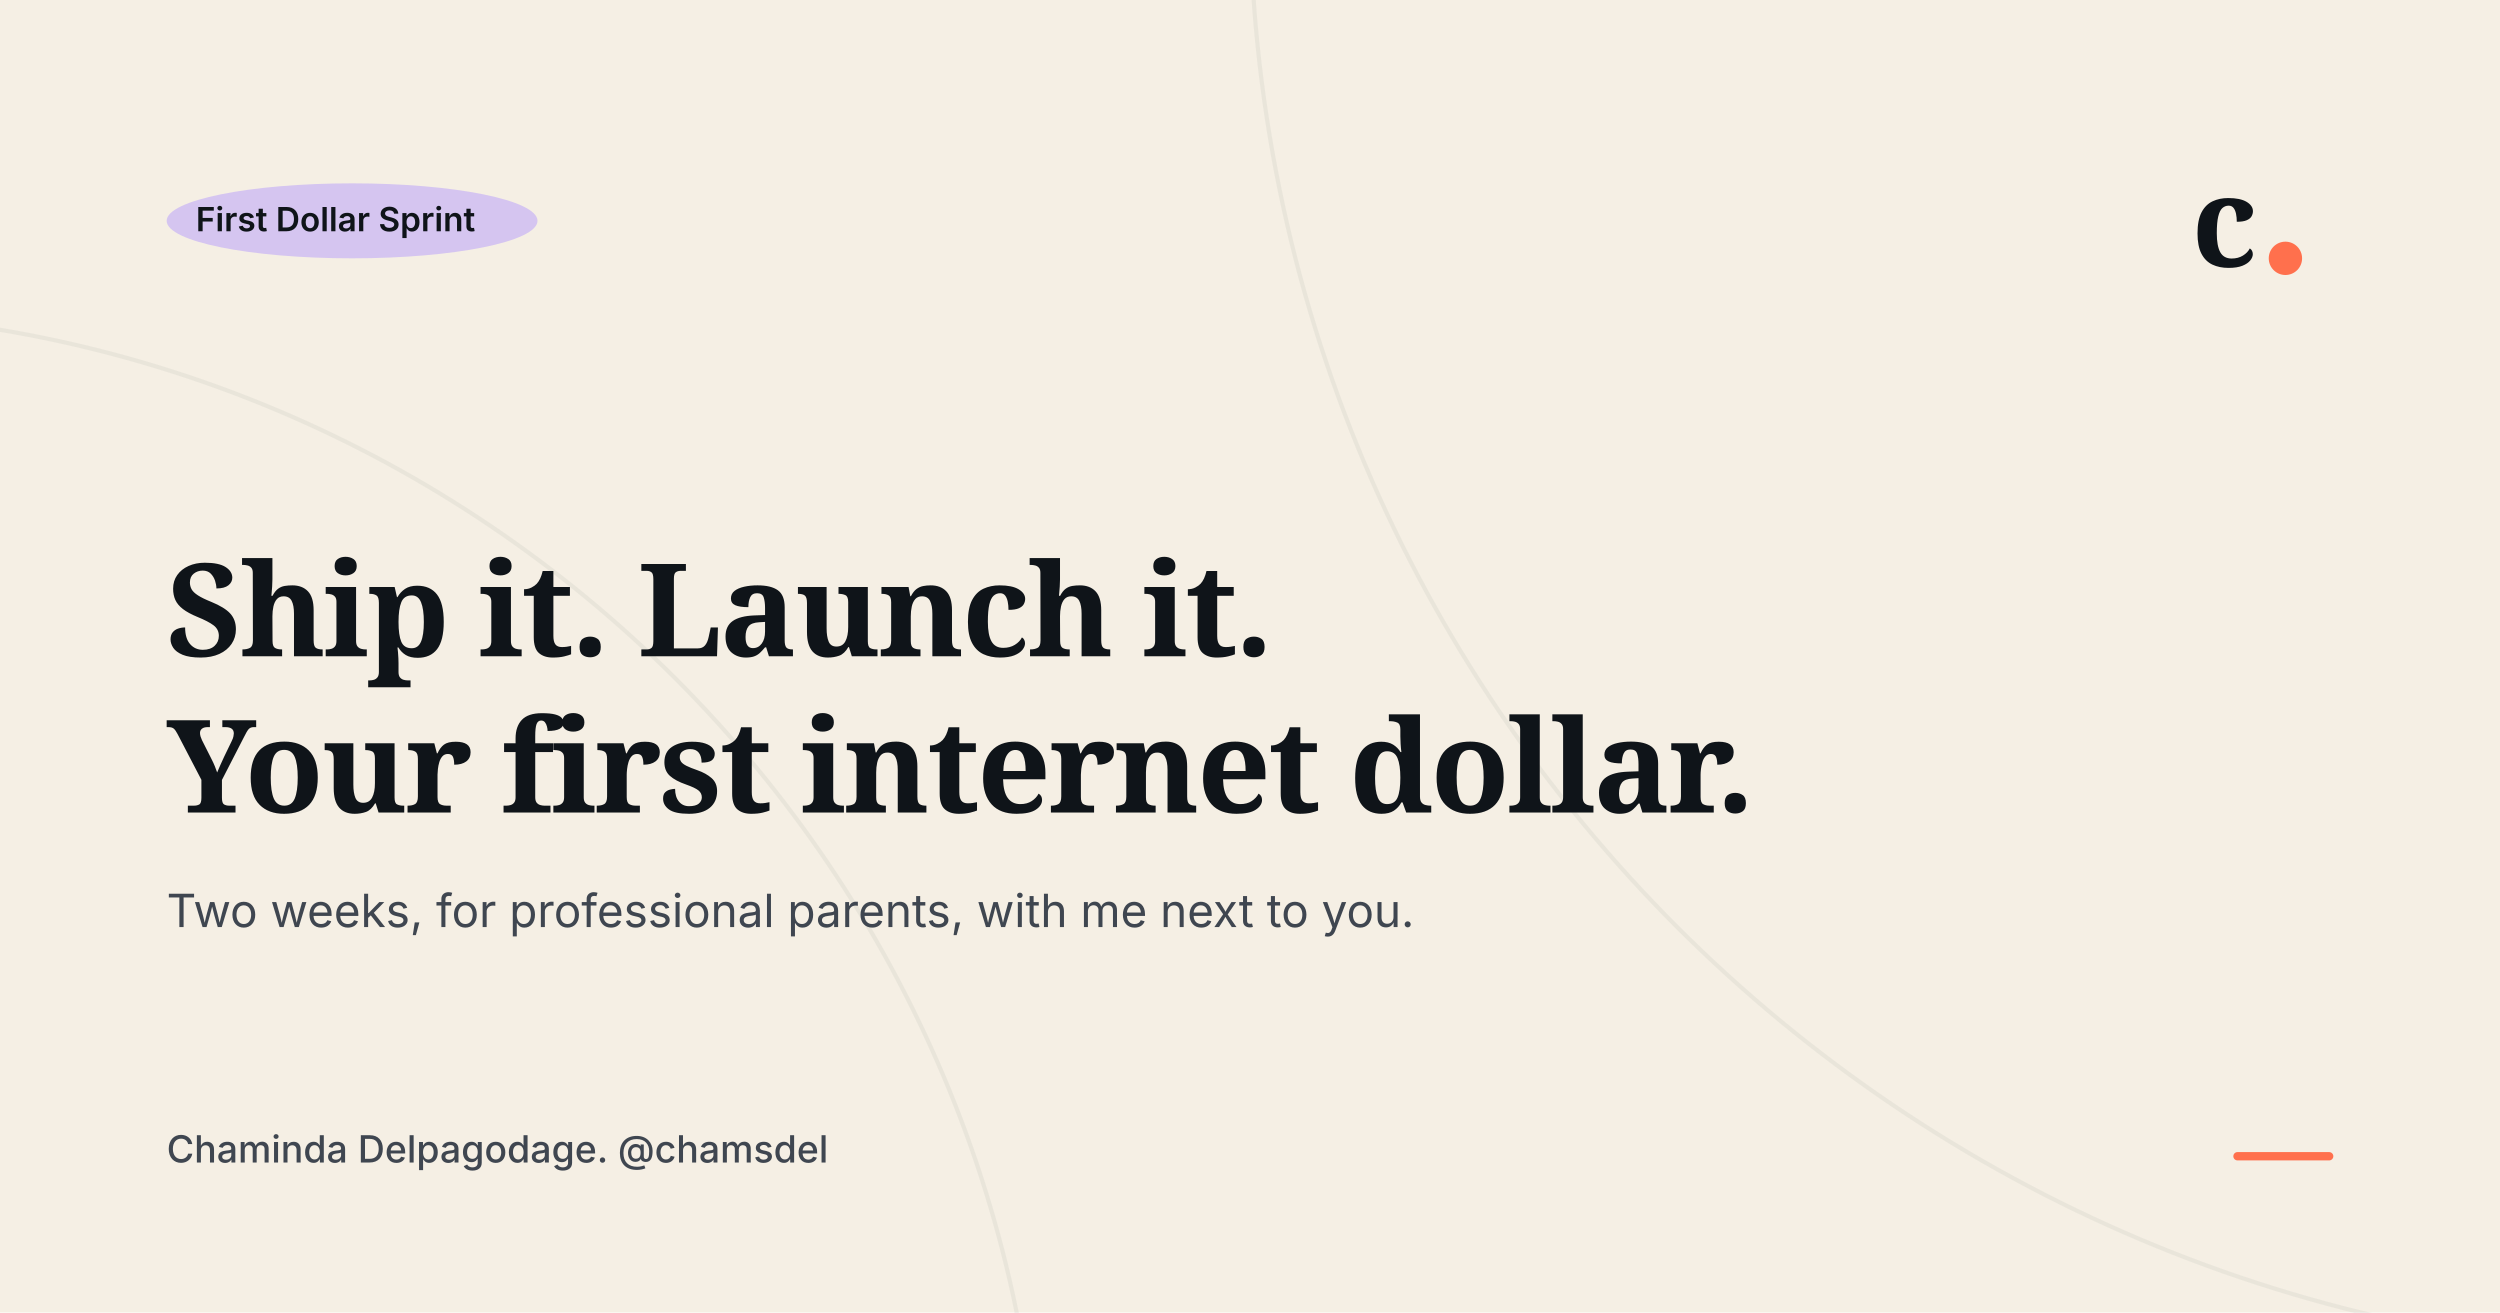
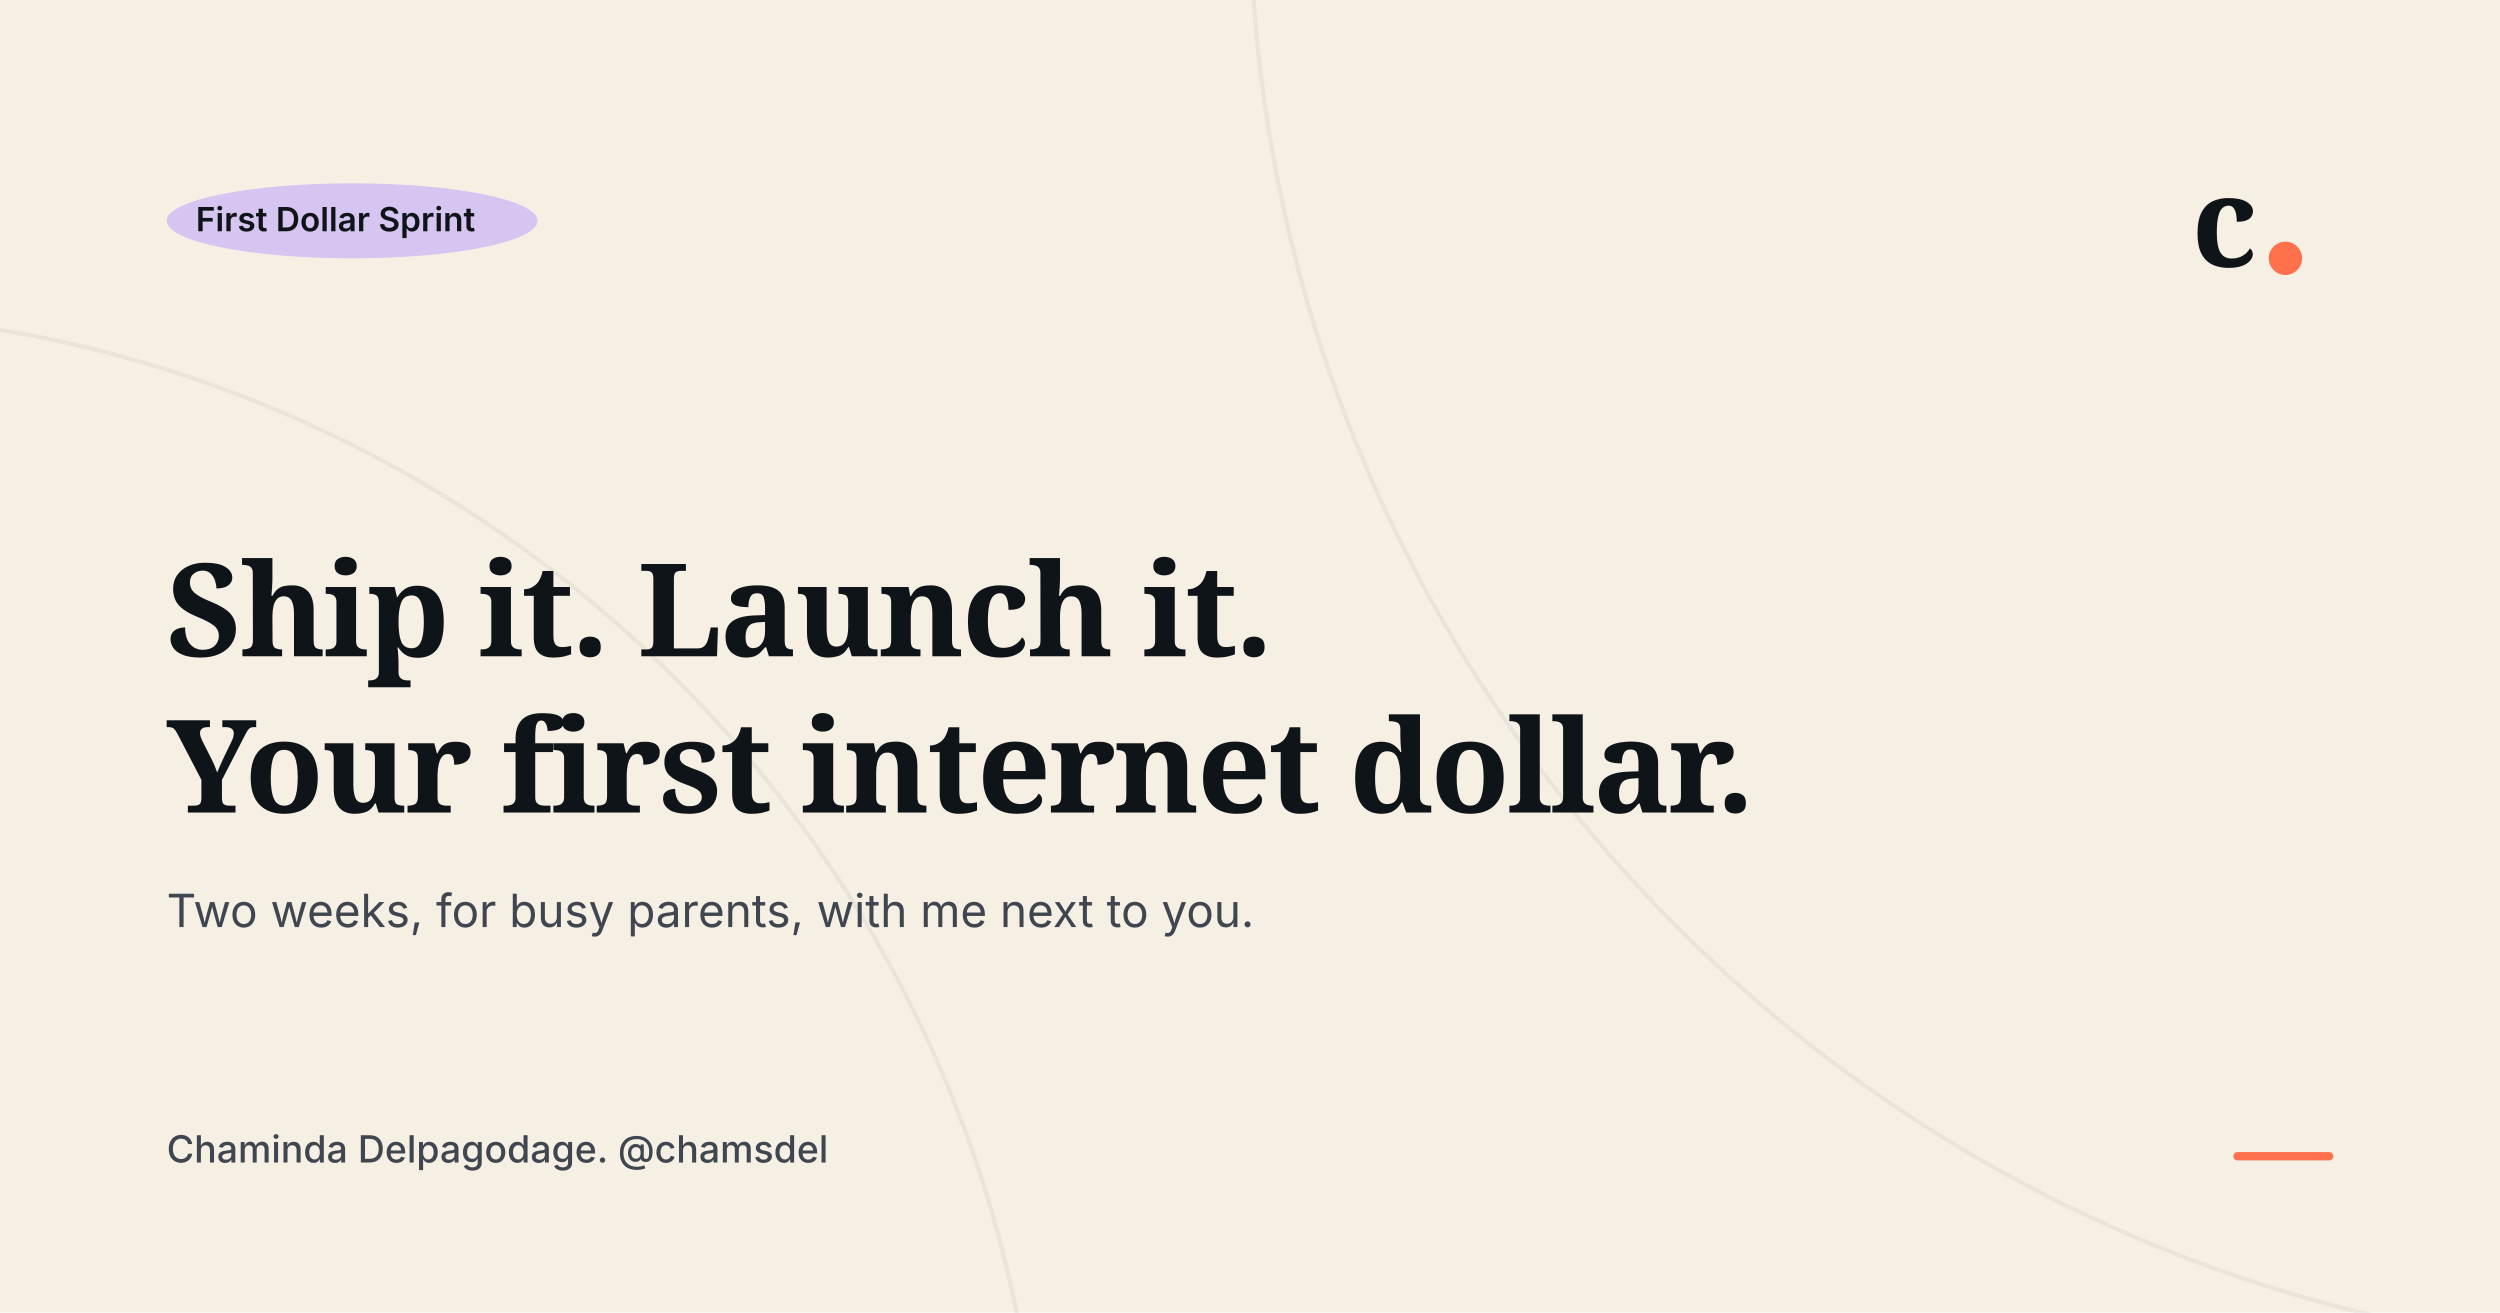
<svg xmlns="http://www.w3.org/2000/svg" width="1200" height="630" viewBox="0 0 1200 630">
  <defs>
    <style>
      .bg      { fill: #F5EFE4; }
      .pill    { fill: #D5C5F0; }
      .label   { font-family: 'Inter', sans-serif; font-weight: 600; font-size: 16px; fill: #0F1419; }
      .headline{ font-family: 'Fraunces', 'Lora', Georgia, serif; font-weight: 600; font-size: 62px; fill: #0F1419; letter-spacing: -1.2px; }
      .sub     { font-family: 'Inter', sans-serif; font-weight: 400; font-size: 22px; fill: #3F4650; }
      .byline  { font-family: 'Inter', sans-serif; font-weight: 500; font-size: 18px; fill: #3F4650; }
      .bar     { fill: #FF704D; }
      .curve   { stroke: rgba(15,20,25,0.05); stroke-width: 2; fill: none; }
    </style>
  </defs>
  <rect class="bg" width="1200" height="630" />
  <circle class="curve" cx="1300" cy="-50" r="700" />
  <circle class="curve" cx="-100" cy="750" r="600" />
  <g transform="translate(80,88)">
    <rect class="pill" x="0" y="0" rx="999" ry="999" width="178" height="36" />
    <text class="label" x="14" y="23">First Dollar Sprint</text>
  </g>
  <text class="headline" x="80" y="315">Ship it. Launch it.</text>
  <text class="headline" x="80" y="390">Your first internet dollar.</text>
-   <text class="sub" x="80" y="445">Two weeks, for professional parents, with me next to you.</text>
+   <text class="sub" x="80" y="445">Two weeks, for busy parents, with me next to you.</text>
  <text class="byline" x="80" y="558">Chaminda Delpagodage. @chamsdel</text>
  <rect class="bar" x="1072" y="553" width="48" height="4" rx="2" ry="2" />
  <g class="brandmark" transform="translate(1052,128)">
    <text x="0" y="0" font-family="Fraunces, 'Lora', Georgia, serif" font-weight="600" font-size="60" letter-spacing="-2" fill="#0F1419">c</text>
    <circle cx="45" cy="-4" r="8" fill="#FF704D" />
  </g>
</svg>
